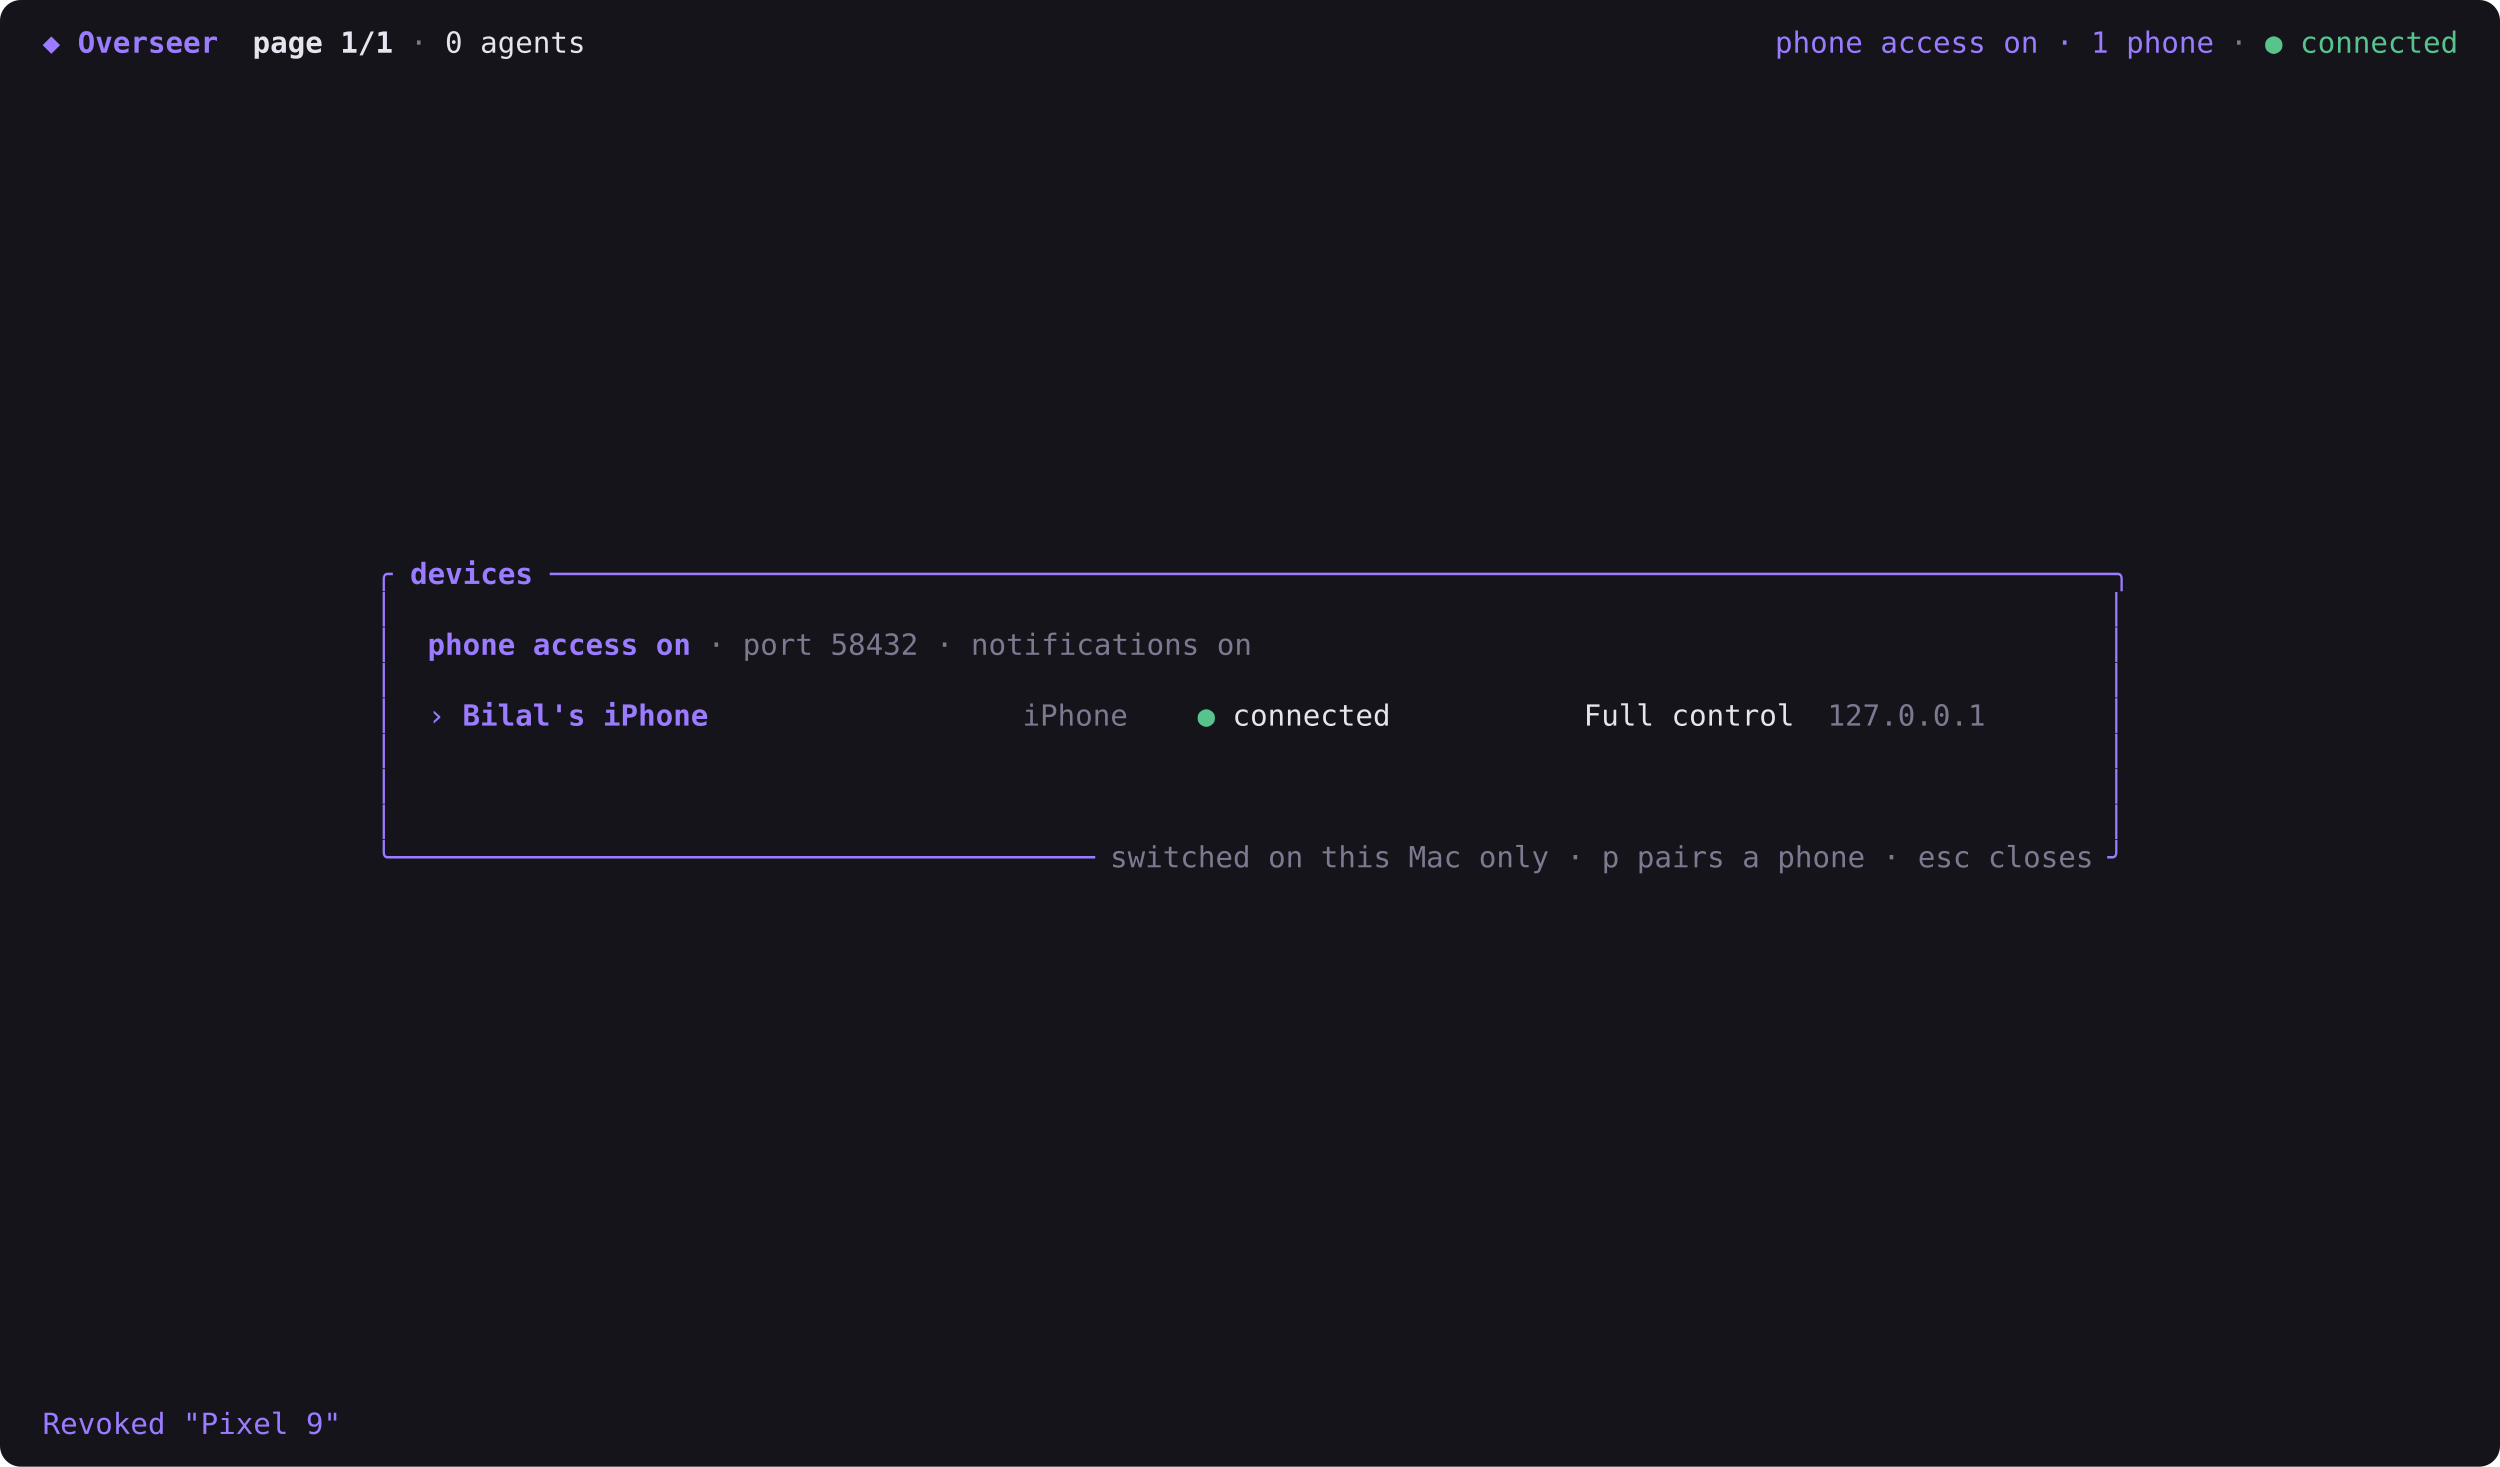
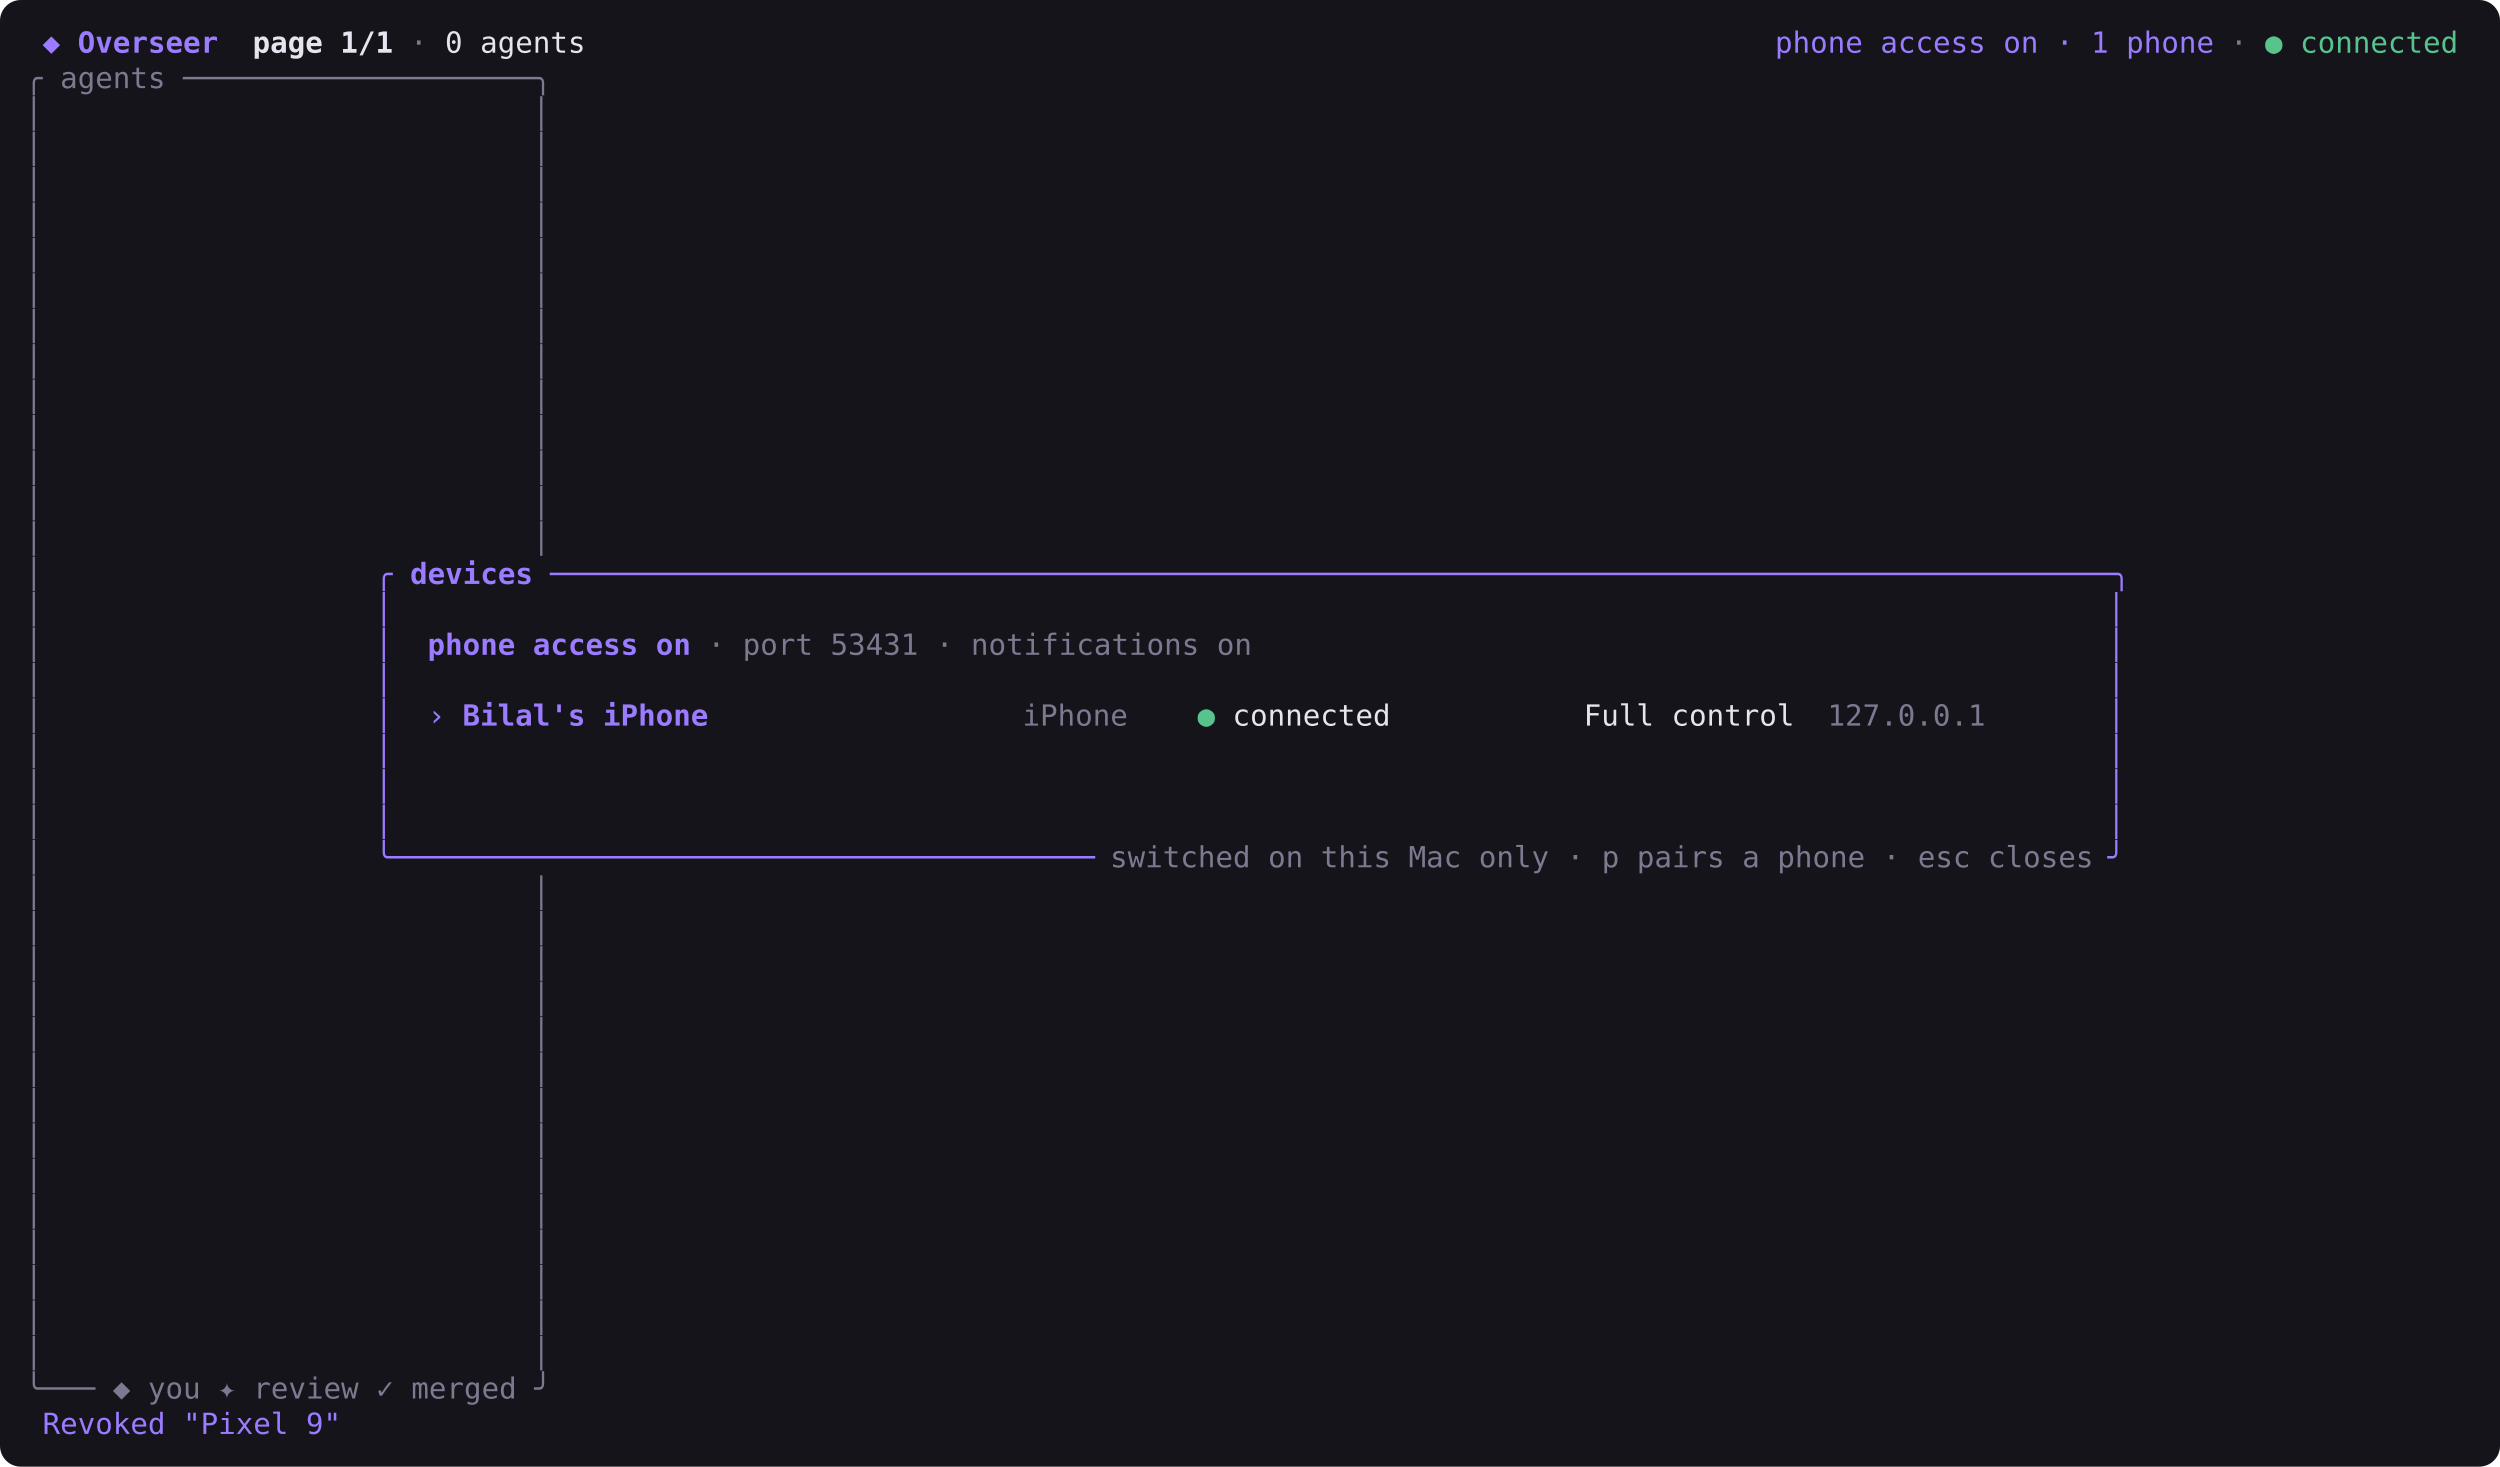
<svg xmlns="http://www.w3.org/2000/svg" width="1200" height="704" viewBox="0 0 1200 704">
  <rect width="100%" height="100%" rx="10" fill="#15141b" />
  <g font-family="ui-monospace, SFMono-Regular, Menlo, monospace" font-size="14">
    <text x="12.0" y="25.3" textLength="100.8" lengthAdjust="spacingAndGlyphs" fill="#9b7bff" font-weight="700" xml:space="preserve"> ◆ Overseer </text>
    <text x="112.8" y="25.3" textLength="84.0" lengthAdjust="spacingAndGlyphs" fill="#e6e4ef" font-weight="700" xml:space="preserve"> page 1/1 </text>
    <text x="196.8" y="25.3" textLength="16.8" lengthAdjust="spacingAndGlyphs" fill="#7d7990" xml:space="preserve">· </text>
    <text x="213.6" y="25.3" textLength="638.4" lengthAdjust="spacingAndGlyphs" fill="#e6e4ef" xml:space="preserve">0 agents                                                                    </text>
    <text x="852.0" y="25.3" textLength="210.0" lengthAdjust="spacingAndGlyphs" fill="#9b7bff" xml:space="preserve">phone access on · 1 phone</text>
    <text x="1062.0" y="25.3" textLength="25.2" lengthAdjust="spacingAndGlyphs" fill="#7d7990" xml:space="preserve"> · </text>
    <text x="1087.2" y="25.3" textLength="100.8" lengthAdjust="spacingAndGlyphs" fill="#58c48d" xml:space="preserve">● connected </text>
+     <text x="12.0" y="42.3" textLength="252.0" lengthAdjust="spacingAndGlyphs" fill="#7d7990" xml:space="preserve">╭ agents ────────────────────╮</text>
+     <text x="12.0" y="59.3" textLength="8.4" lengthAdjust="spacingAndGlyphs" fill="#7d7990" xml:space="preserve">│</text>
+     <text x="255.6" y="59.3" textLength="8.4" lengthAdjust="spacingAndGlyphs" fill="#7d7990" xml:space="preserve">│</text>
+     <text x="12.0" y="76.3" textLength="8.4" lengthAdjust="spacingAndGlyphs" fill="#7d7990" xml:space="preserve">│</text>
+     <text x="255.6" y="76.3" textLength="8.4" lengthAdjust="spacingAndGlyphs" fill="#7d7990" xml:space="preserve">│</text>
+     <text x="12.0" y="93.3" textLength="8.4" lengthAdjust="spacingAndGlyphs" fill="#7d7990" xml:space="preserve">│</text>
+     <text x="255.6" y="93.3" textLength="8.4" lengthAdjust="spacingAndGlyphs" fill="#7d7990" xml:space="preserve">│</text>
+     <text x="12.0" y="110.3" textLength="8.4" lengthAdjust="spacingAndGlyphs" fill="#7d7990" xml:space="preserve">│</text>
+     <text x="255.6" y="110.3" textLength="8.4" lengthAdjust="spacingAndGlyphs" fill="#7d7990" xml:space="preserve">│</text>
+     <text x="12.0" y="127.3" textLength="8.4" lengthAdjust="spacingAndGlyphs" fill="#7d7990" xml:space="preserve">│</text>
+     <text x="255.6" y="127.3" textLength="8.4" lengthAdjust="spacingAndGlyphs" fill="#7d7990" xml:space="preserve">│</text>
+     <text x="12.0" y="144.3" textLength="8.4" lengthAdjust="spacingAndGlyphs" fill="#7d7990" xml:space="preserve">│</text>
+     <text x="255.6" y="144.3" textLength="8.4" lengthAdjust="spacingAndGlyphs" fill="#7d7990" xml:space="preserve">│</text>
+     <text x="12.0" y="161.3" textLength="8.4" lengthAdjust="spacingAndGlyphs" fill="#7d7990" xml:space="preserve">│</text>
+     <text x="255.6" y="161.3" textLength="8.4" lengthAdjust="spacingAndGlyphs" fill="#7d7990" xml:space="preserve">│</text>
+     <text x="12.0" y="178.3" textLength="8.4" lengthAdjust="spacingAndGlyphs" fill="#7d7990" xml:space="preserve">│</text>
+     <text x="255.6" y="178.3" textLength="8.4" lengthAdjust="spacingAndGlyphs" fill="#7d7990" xml:space="preserve">│</text>
+     <text x="12.0" y="195.3" textLength="8.4" lengthAdjust="spacingAndGlyphs" fill="#7d7990" xml:space="preserve">│</text>
+     <text x="255.6" y="195.3" textLength="8.4" lengthAdjust="spacingAndGlyphs" fill="#7d7990" xml:space="preserve">│</text>
+     <text x="12.0" y="212.3" textLength="8.4" lengthAdjust="spacingAndGlyphs" fill="#7d7990" xml:space="preserve">│</text>
+     <text x="255.6" y="212.3" textLength="8.4" lengthAdjust="spacingAndGlyphs" fill="#7d7990" xml:space="preserve">│</text>
+     <text x="12.0" y="229.3" textLength="8.4" lengthAdjust="spacingAndGlyphs" fill="#7d7990" xml:space="preserve">│</text>
+     <text x="255.6" y="229.3" textLength="8.4" lengthAdjust="spacingAndGlyphs" fill="#7d7990" xml:space="preserve">│</text>
+     <text x="12.0" y="246.3" textLength="8.4" lengthAdjust="spacingAndGlyphs" fill="#7d7990" xml:space="preserve">│</text>
+     <text x="255.6" y="246.3" textLength="8.4" lengthAdjust="spacingAndGlyphs" fill="#7d7990" xml:space="preserve">│</text>
+     <text x="12.0" y="263.3" textLength="8.4" lengthAdjust="spacingAndGlyphs" fill="#7d7990" xml:space="preserve">│</text>
+     <text x="255.6" y="263.3" textLength="8.4" lengthAdjust="spacingAndGlyphs" fill="#7d7990" xml:space="preserve">│</text>
+     <text x="12.0" y="280.3" textLength="8.4" lengthAdjust="spacingAndGlyphs" fill="#7d7990" xml:space="preserve">│</text>
    <text x="180.0" y="280.3" textLength="8.4" lengthAdjust="spacingAndGlyphs" fill="#9b7bff" xml:space="preserve">╭</text>
    <text x="188.4" y="280.3" textLength="75.6" lengthAdjust="spacingAndGlyphs" fill="#9b7bff" font-weight="700" xml:space="preserve"> devices </text>
    <text x="264.0" y="280.3" textLength="756.0" lengthAdjust="spacingAndGlyphs" fill="#9b7bff" xml:space="preserve">─────────────────────────────────────────────────────────────────────────────────────────╮</text>
+     <text x="12.0" y="297.3" textLength="8.4" lengthAdjust="spacingAndGlyphs" fill="#7d7990" xml:space="preserve">│</text>
    <text x="180.0" y="297.3" textLength="8.4" lengthAdjust="spacingAndGlyphs" fill="#9b7bff" xml:space="preserve">│</text>
    <text x="1011.6" y="297.3" textLength="8.4" lengthAdjust="spacingAndGlyphs" fill="#9b7bff" xml:space="preserve">│</text>
+     <text x="12.0" y="314.3" textLength="8.4" lengthAdjust="spacingAndGlyphs" fill="#7d7990" xml:space="preserve">│</text>
    <text x="180.0" y="314.3" textLength="8.4" lengthAdjust="spacingAndGlyphs" fill="#9b7bff" xml:space="preserve">│</text>
    <text x="205.2" y="314.3" textLength="126.0" lengthAdjust="spacingAndGlyphs" fill="#9b7bff" font-weight="700" xml:space="preserve">phone access on</text>
-     <text x="331.2" y="314.3" textLength="268.8" lengthAdjust="spacingAndGlyphs" fill="#7d7990" xml:space="preserve"> · port 58432 · notifications on</text>
+     <text x="331.2" y="314.3" textLength="268.8" lengthAdjust="spacingAndGlyphs" fill="#7d7990" xml:space="preserve"> · port 53431 · notifications on</text>
    <text x="1011.6" y="314.3" textLength="8.4" lengthAdjust="spacingAndGlyphs" fill="#9b7bff" xml:space="preserve">│</text>
+     <text x="12.0" y="331.3" textLength="8.4" lengthAdjust="spacingAndGlyphs" fill="#7d7990" xml:space="preserve">│</text>
    <text x="180.0" y="331.3" textLength="8.4" lengthAdjust="spacingAndGlyphs" fill="#9b7bff" xml:space="preserve">│</text>
    <text x="1011.6" y="331.3" textLength="8.4" lengthAdjust="spacingAndGlyphs" fill="#9b7bff" xml:space="preserve">│</text>
+     <text x="12.0" y="348.3" textLength="8.4" lengthAdjust="spacingAndGlyphs" fill="#7d7990" xml:space="preserve">│</text>
    <text x="180.0" y="348.3" textLength="42.0" lengthAdjust="spacingAndGlyphs" fill="#9b7bff" xml:space="preserve">│  › </text>
    <text x="222.0" y="348.3" textLength="268.8" lengthAdjust="spacingAndGlyphs" fill="#9b7bff" font-weight="700" xml:space="preserve">Bilal's iPhone                  </text>
    <text x="490.8" y="348.3" textLength="84.0" lengthAdjust="spacingAndGlyphs" fill="#7d7990" xml:space="preserve">iPhone    </text>
    <text x="574.8" y="348.3" textLength="16.8" lengthAdjust="spacingAndGlyphs" fill="#58c48d" xml:space="preserve">● </text>
    <text x="591.6" y="348.3" textLength="285.6" lengthAdjust="spacingAndGlyphs" fill="#e6e4ef" xml:space="preserve">connected           Full control  </text>
    <text x="877.2" y="348.3" textLength="75.6" lengthAdjust="spacingAndGlyphs" fill="#7d7990" xml:space="preserve">127.0.0.1</text>
    <text x="1011.6" y="348.3" textLength="8.4" lengthAdjust="spacingAndGlyphs" fill="#9b7bff" xml:space="preserve">│</text>
+     <text x="12.0" y="365.3" textLength="8.4" lengthAdjust="spacingAndGlyphs" fill="#7d7990" xml:space="preserve">│</text>
    <text x="180.0" y="365.3" textLength="8.4" lengthAdjust="spacingAndGlyphs" fill="#9b7bff" xml:space="preserve">│</text>
    <text x="1011.6" y="365.3" textLength="8.4" lengthAdjust="spacingAndGlyphs" fill="#9b7bff" xml:space="preserve">│</text>
+     <text x="12.0" y="382.3" textLength="8.4" lengthAdjust="spacingAndGlyphs" fill="#7d7990" xml:space="preserve">│</text>
    <text x="180.0" y="382.3" textLength="8.4" lengthAdjust="spacingAndGlyphs" fill="#9b7bff" xml:space="preserve">│</text>
    <text x="1011.6" y="382.3" textLength="8.4" lengthAdjust="spacingAndGlyphs" fill="#9b7bff" xml:space="preserve">│</text>
+     <text x="12.0" y="399.3" textLength="8.4" lengthAdjust="spacingAndGlyphs" fill="#7d7990" xml:space="preserve">│</text>
    <text x="180.0" y="399.3" textLength="8.4" lengthAdjust="spacingAndGlyphs" fill="#9b7bff" xml:space="preserve">│</text>
    <text x="1011.6" y="399.3" textLength="8.4" lengthAdjust="spacingAndGlyphs" fill="#9b7bff" xml:space="preserve">│</text>
+     <text x="12.0" y="416.3" textLength="8.4" lengthAdjust="spacingAndGlyphs" fill="#7d7990" xml:space="preserve">│</text>
    <text x="180.0" y="416.3" textLength="344.4" lengthAdjust="spacingAndGlyphs" fill="#9b7bff" xml:space="preserve">╰────────────────────────────────────────</text>
    <text x="524.4" y="416.3" textLength="487.2" lengthAdjust="spacingAndGlyphs" fill="#7d7990" xml:space="preserve"> switched on this Mac only · p pairs a phone · esc closes </text>
    <text x="1011.6" y="416.3" textLength="8.4" lengthAdjust="spacingAndGlyphs" fill="#9b7bff" xml:space="preserve">╯</text>
+     <text x="12.0" y="433.3" textLength="8.4" lengthAdjust="spacingAndGlyphs" fill="#7d7990" xml:space="preserve">│</text>
+     <text x="255.6" y="433.3" textLength="8.4" lengthAdjust="spacingAndGlyphs" fill="#7d7990" xml:space="preserve">│</text>
+     <text x="12.0" y="450.3" textLength="8.4" lengthAdjust="spacingAndGlyphs" fill="#7d7990" xml:space="preserve">│</text>
+     <text x="255.6" y="450.3" textLength="8.4" lengthAdjust="spacingAndGlyphs" fill="#7d7990" xml:space="preserve">│</text>
+     <text x="12.0" y="467.3" textLength="8.4" lengthAdjust="spacingAndGlyphs" fill="#7d7990" xml:space="preserve">│</text>
+     <text x="255.6" y="467.3" textLength="8.4" lengthAdjust="spacingAndGlyphs" fill="#7d7990" xml:space="preserve">│</text>
+     <text x="12.0" y="484.3" textLength="8.4" lengthAdjust="spacingAndGlyphs" fill="#7d7990" xml:space="preserve">│</text>
+     <text x="255.6" y="484.3" textLength="8.4" lengthAdjust="spacingAndGlyphs" fill="#7d7990" xml:space="preserve">│</text>
+     <text x="12.0" y="501.3" textLength="8.4" lengthAdjust="spacingAndGlyphs" fill="#7d7990" xml:space="preserve">│</text>
+     <text x="255.6" y="501.3" textLength="8.4" lengthAdjust="spacingAndGlyphs" fill="#7d7990" xml:space="preserve">│</text>
+     <text x="12.0" y="518.3" textLength="8.4" lengthAdjust="spacingAndGlyphs" fill="#7d7990" xml:space="preserve">│</text>
+     <text x="255.6" y="518.3" textLength="8.4" lengthAdjust="spacingAndGlyphs" fill="#7d7990" xml:space="preserve">│</text>
+     <text x="12.0" y="535.3" textLength="8.4" lengthAdjust="spacingAndGlyphs" fill="#7d7990" xml:space="preserve">│</text>
+     <text x="255.6" y="535.3" textLength="8.4" lengthAdjust="spacingAndGlyphs" fill="#7d7990" xml:space="preserve">│</text>
+     <text x="12.0" y="552.3" textLength="8.4" lengthAdjust="spacingAndGlyphs" fill="#7d7990" xml:space="preserve">│</text>
+     <text x="255.6" y="552.3" textLength="8.4" lengthAdjust="spacingAndGlyphs" fill="#7d7990" xml:space="preserve">│</text>
+     <text x="12.0" y="569.3" textLength="8.4" lengthAdjust="spacingAndGlyphs" fill="#7d7990" xml:space="preserve">│</text>
+     <text x="255.6" y="569.3" textLength="8.4" lengthAdjust="spacingAndGlyphs" fill="#7d7990" xml:space="preserve">│</text>
+     <text x="12.0" y="586.3" textLength="8.4" lengthAdjust="spacingAndGlyphs" fill="#7d7990" xml:space="preserve">│</text>
+     <text x="255.6" y="586.3" textLength="8.4" lengthAdjust="spacingAndGlyphs" fill="#7d7990" xml:space="preserve">│</text>
+     <text x="12.0" y="603.3" textLength="8.4" lengthAdjust="spacingAndGlyphs" fill="#7d7990" xml:space="preserve">│</text>
+     <text x="255.6" y="603.3" textLength="8.4" lengthAdjust="spacingAndGlyphs" fill="#7d7990" xml:space="preserve">│</text>
+     <text x="12.0" y="620.3" textLength="8.4" lengthAdjust="spacingAndGlyphs" fill="#7d7990" xml:space="preserve">│</text>
+     <text x="255.6" y="620.3" textLength="8.4" lengthAdjust="spacingAndGlyphs" fill="#7d7990" xml:space="preserve">│</text>
+     <text x="12.0" y="637.3" textLength="8.4" lengthAdjust="spacingAndGlyphs" fill="#7d7990" xml:space="preserve">│</text>
+     <text x="255.6" y="637.3" textLength="8.4" lengthAdjust="spacingAndGlyphs" fill="#7d7990" xml:space="preserve">│</text>
+     <text x="12.0" y="654.3" textLength="8.4" lengthAdjust="spacingAndGlyphs" fill="#7d7990" xml:space="preserve">│</text>
+     <text x="255.6" y="654.3" textLength="8.4" lengthAdjust="spacingAndGlyphs" fill="#7d7990" xml:space="preserve">│</text>
+     <text x="12.0" y="671.3" textLength="252.0" lengthAdjust="spacingAndGlyphs" fill="#7d7990" xml:space="preserve">╰─── ◆ you ✦ review ✓ merged ╯</text>
    <text x="12.0" y="688.3" textLength="151.2" lengthAdjust="spacingAndGlyphs" fill="#9b7bff" xml:space="preserve"> Revoked "Pixel 9"</text>
  </g>
</svg>
